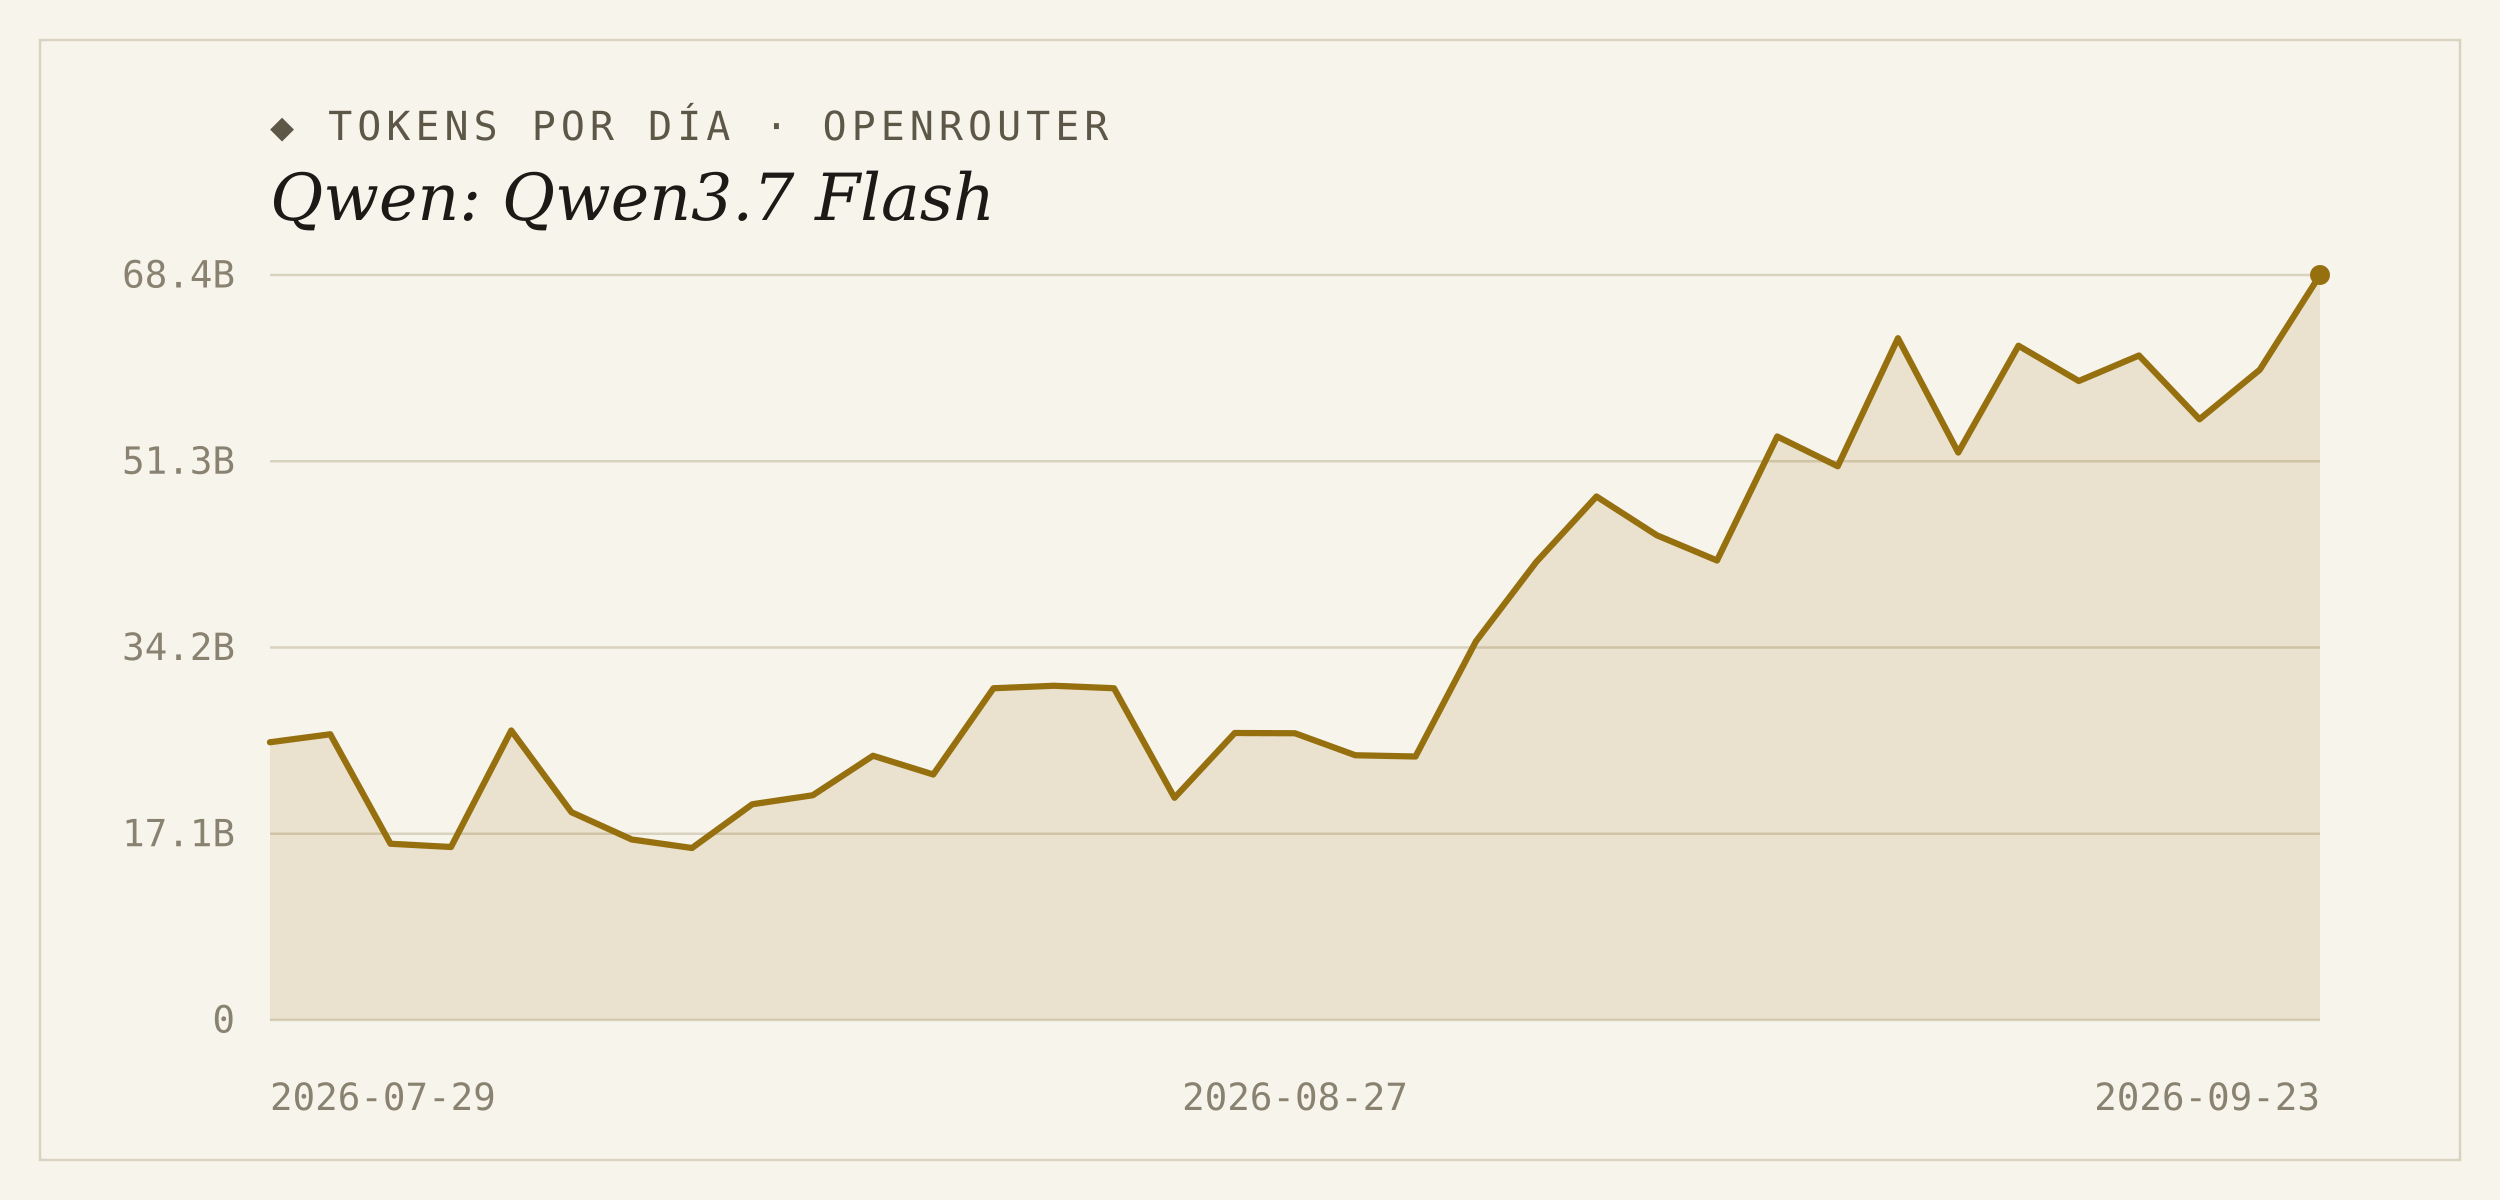
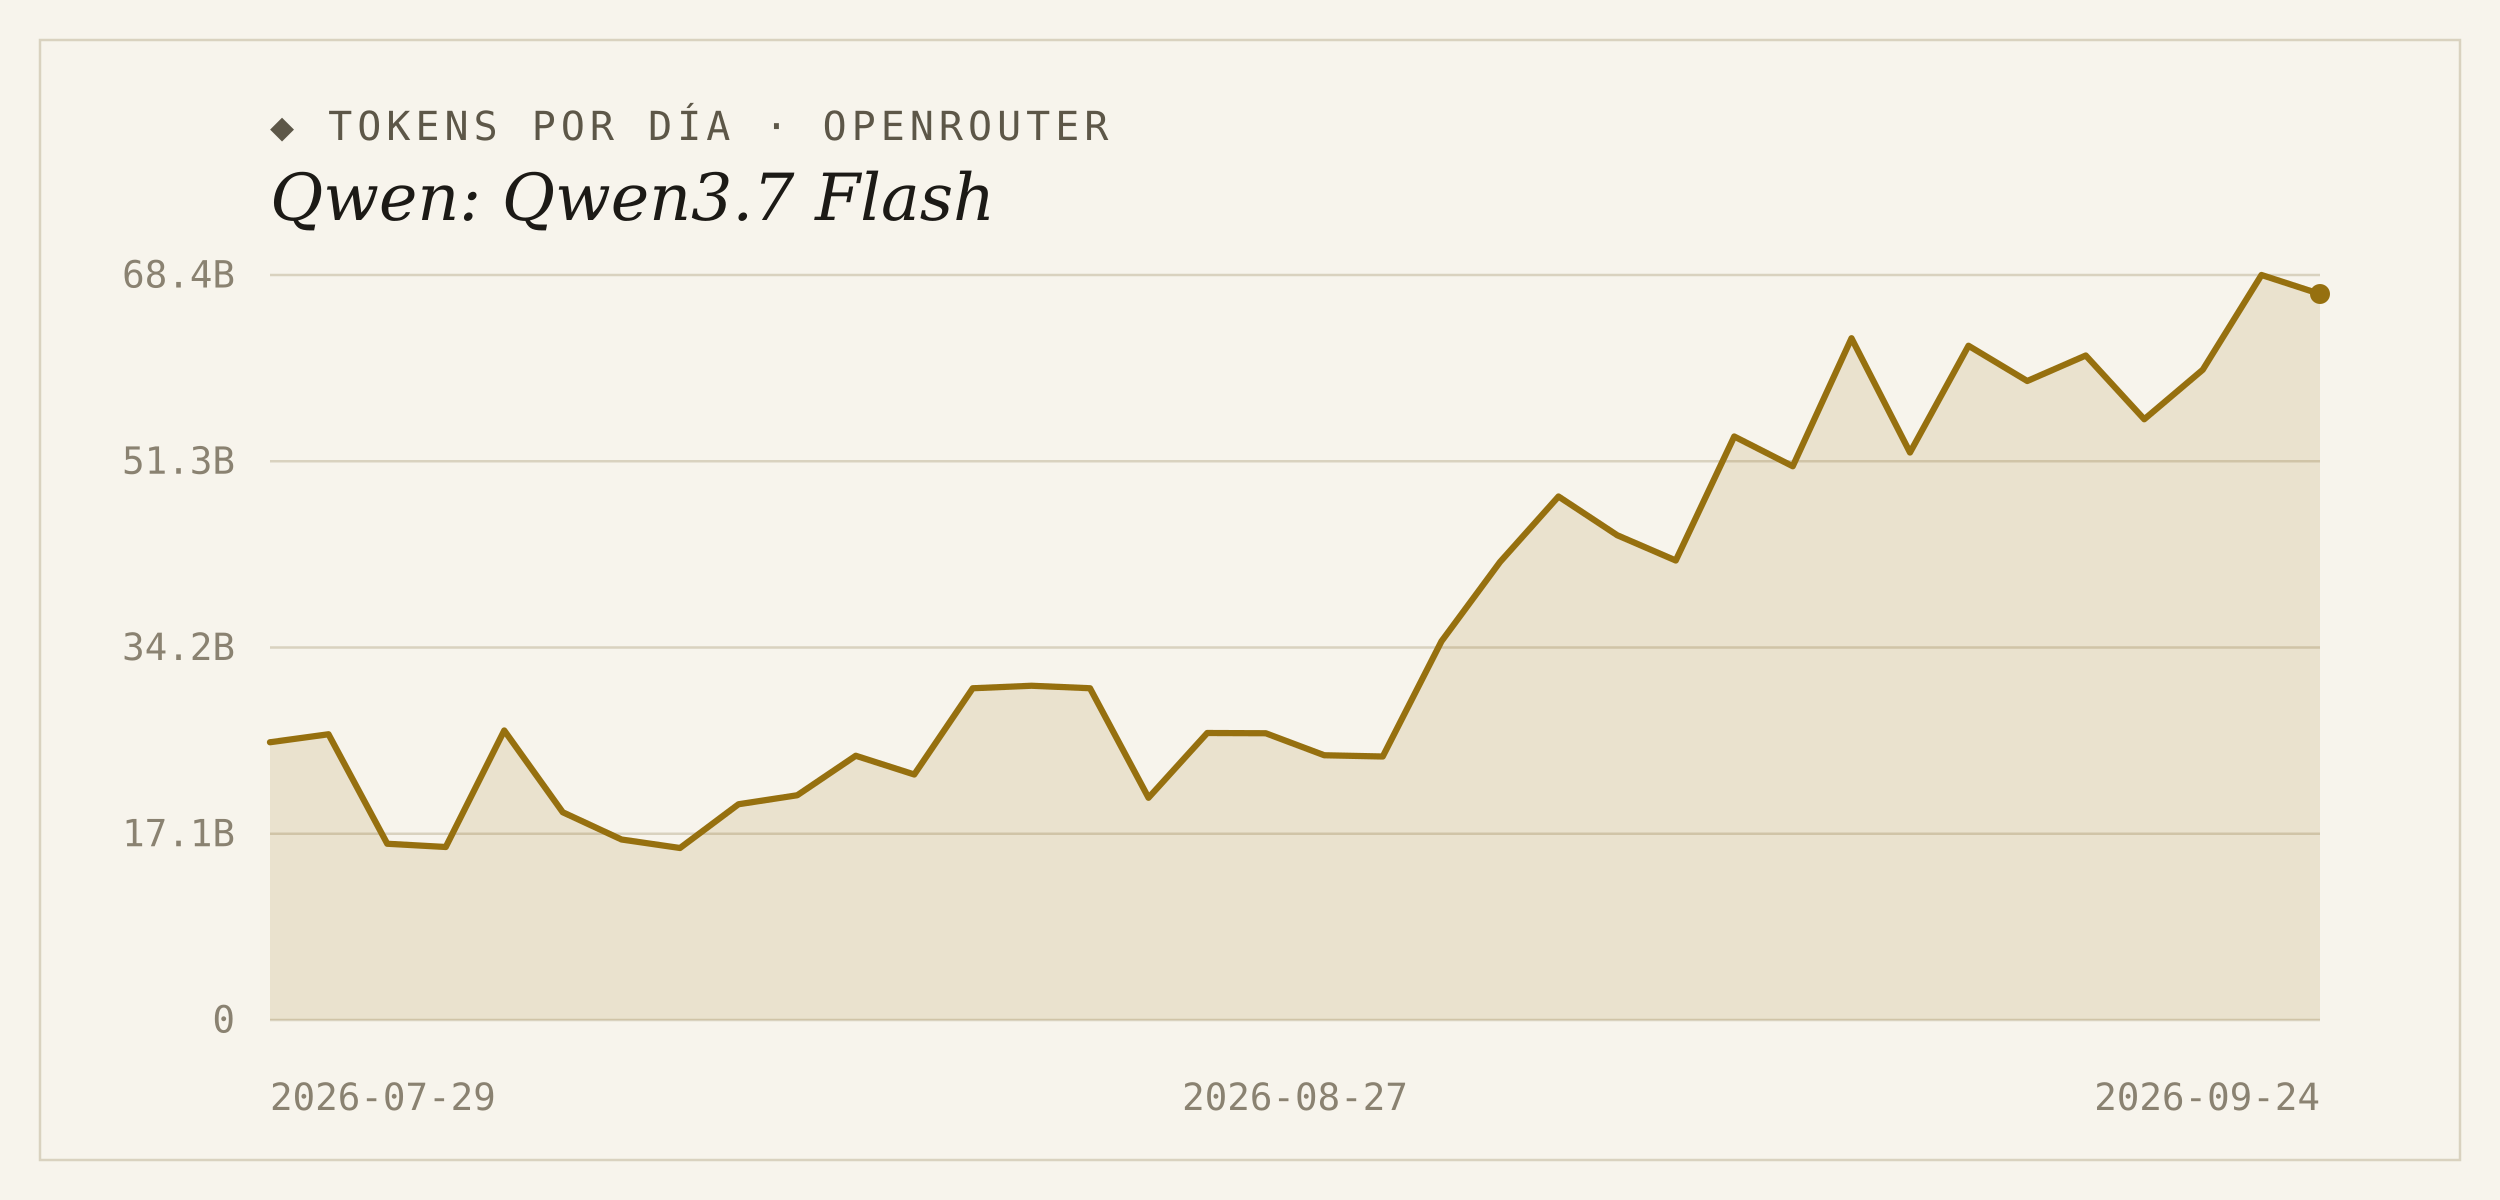
<svg xmlns="http://www.w3.org/2000/svg" width="1000" height="480" viewBox="0 0 1000 480">
  <rect width="1000" height="480" fill="#f7f4ec" />
  <rect x="16" y="16" width="968" height="448" fill="none" stroke="#d9d2bf" stroke-width="1" />
  <text x="108" y="56" font-family="'DejaVu Sans Mono', Consolas, monospace" font-size="16" letter-spacing="2" fill="#5d5748">◆ TOKENS POR DÍA · OPENROUTER</text>
  <text x="108" y="88" font-family="Georgia, 'DejaVu Serif', serif" font-size="26" font-style="italic" fill="#1c1a16">Qwen: Qwen3.7 Flash</text>
  <line x1="108" y1="408.0" x2="928" y2="408.0" stroke="#d9d2bf" stroke-width="1" />
  <text x="94" y="413" text-anchor="end" font-family="'DejaVu Sans Mono', Consolas, monospace" font-size="15" fill="#8a8271">0</text>
  <line x1="108" y1="333.5" x2="928" y2="333.5" stroke="#d9d2bf" stroke-width="1" />
  <text x="94" y="338.5" text-anchor="end" font-family="'DejaVu Sans Mono', Consolas, monospace" font-size="15" fill="#8a8271">17.1B</text>
  <line x1="108" y1="259.0" x2="928" y2="259.0" stroke="#d9d2bf" stroke-width="1" />
  <text x="94" y="264" text-anchor="end" font-family="'DejaVu Sans Mono', Consolas, monospace" font-size="15" fill="#8a8271">34.2B</text>
  <line x1="108" y1="184.5" x2="928" y2="184.5" stroke="#d9d2bf" stroke-width="1" />
  <text x="94" y="189.5" text-anchor="end" font-family="'DejaVu Sans Mono', Consolas, monospace" font-size="15" fill="#8a8271">51.3B</text>
  <line x1="108" y1="110.0" x2="928" y2="110.0" stroke="#d9d2bf" stroke-width="1" />
  <text x="94" y="115" text-anchor="end" font-family="'DejaVu Sans Mono', Consolas, monospace" font-size="15" fill="#8a8271">68.4B</text>
-   <path d="M 108,408.0 L 108.0,296.9 L 132.1,293.7 L 156.2,337.5 L 180.4,338.8 L 204.5,292.2 L 228.6,324.9 L 252.7,335.8 L 276.8,339.2 L 300.9,321.7 L 325.1,318.1 L 349.2,302.3 L 373.3,309.8 L 397.4,275.3 L 421.5,274.3 L 445.6,275.3 L 469.8,319.1 L 493.9,293.2 L 518.0,293.3 L 542.1,302.1 L 566.2,302.6 L 590.4,256.5 L 614.5,224.8 L 638.6,198.6 L 662.7,214.1 L 686.8,224.2 L 710.9,174.6 L 735.1,186.5 L 759.2,135.3 L 783.3,181.0 L 807.4,138.3 L 831.5,152.4 L 855.6,142.2 L 879.8,167.7 L 903.9,147.9 L 928.0,110.0 L 928.0,408.0 Z" fill="#96700f" fill-opacity="0.14" />
-   <polyline points="108.0,296.9 132.1,293.7 156.2,337.5 180.4,338.8 204.5,292.2 228.6,324.9 252.7,335.8 276.8,339.2 300.9,321.7 325.1,318.1 349.2,302.3 373.3,309.8 397.4,275.3 421.5,274.3 445.6,275.3 469.8,319.1 493.9,293.2 518.0,293.3 542.1,302.1 566.2,302.6 590.4,256.5 614.5,224.8 638.6,198.6 662.7,214.1 686.8,224.2 710.9,174.6 735.1,186.5 759.2,135.3 783.3,181.0 807.4,138.3 831.5,152.4 855.6,142.2 879.8,167.7 903.9,147.9 928.0,110.0" fill="none" stroke="#96700f" stroke-width="2.5" stroke-linejoin="round" stroke-linecap="round" />
-   <circle cx="928.0" cy="110.0" r="4" fill="#96700f" />
+   <path d="M 108,408.0 L 108.0,296.9 L 131.4,293.7 L 154.9,337.5 L 178.3,338.8 L 201.7,292.2 L 225.1,324.9 L 248.6,335.8 L 272.0,339.2 L 295.4,321.7 L 318.9,318.1 L 342.3,302.3 L 365.7,309.8 L 389.1,275.3 L 412.6,274.3 L 436.0,275.3 L 459.4,319.1 L 482.9,293.2 L 506.3,293.3 L 529.7,302.1 L 553.1,302.6 L 576.6,256.5 L 600.0,224.8 L 623.4,198.6 L 646.9,214.1 L 670.3,224.2 L 693.7,174.6 L 717.1,186.5 L 740.6,135.3 L 764.0,181.0 L 787.4,138.3 L 810.9,152.4 L 834.3,142.2 L 857.7,167.7 L 881.1,147.9 L 904.6,110.0 L 928.0,117.6 L 928.0,408.0 Z" fill="#96700f" fill-opacity="0.14" />
+   <polyline points="108.0,296.9 131.4,293.7 154.9,337.5 178.3,338.8 201.7,292.2 225.1,324.9 248.6,335.8 272.0,339.2 295.4,321.7 318.9,318.1 342.3,302.3 365.7,309.8 389.1,275.3 412.6,274.3 436.0,275.3 459.4,319.1 482.9,293.2 506.3,293.3 529.7,302.1 553.1,302.6 576.6,256.5 600.0,224.8 623.4,198.6 646.9,214.1 670.3,224.2 693.7,174.6 717.1,186.5 740.6,135.3 764.0,181.0 787.4,138.3 810.9,152.4 834.3,142.2 857.7,167.7 881.1,147.9 904.6,110.0 928.0,117.6" fill="none" stroke="#96700f" stroke-width="2.5" stroke-linejoin="round" stroke-linecap="round" />
+   <circle cx="928.0" cy="117.6" r="4" fill="#96700f" />
  <text x="108" y="444" text-anchor="start" font-family="'DejaVu Sans Mono', Consolas, monospace" font-size="15" fill="#8a8271">2026-07-29</text>
  <text x="518" y="444" text-anchor="middle" font-family="'DejaVu Sans Mono', Consolas, monospace" font-size="15" fill="#8a8271">2026-08-27</text>
-   <text x="928" y="444" text-anchor="end" font-family="'DejaVu Sans Mono', Consolas, monospace" font-size="15" fill="#8a8271">2026-09-23</text>
+   <text x="928" y="444" text-anchor="end" font-family="'DejaVu Sans Mono', Consolas, monospace" font-size="15" fill="#8a8271">2026-09-24</text>
</svg>
